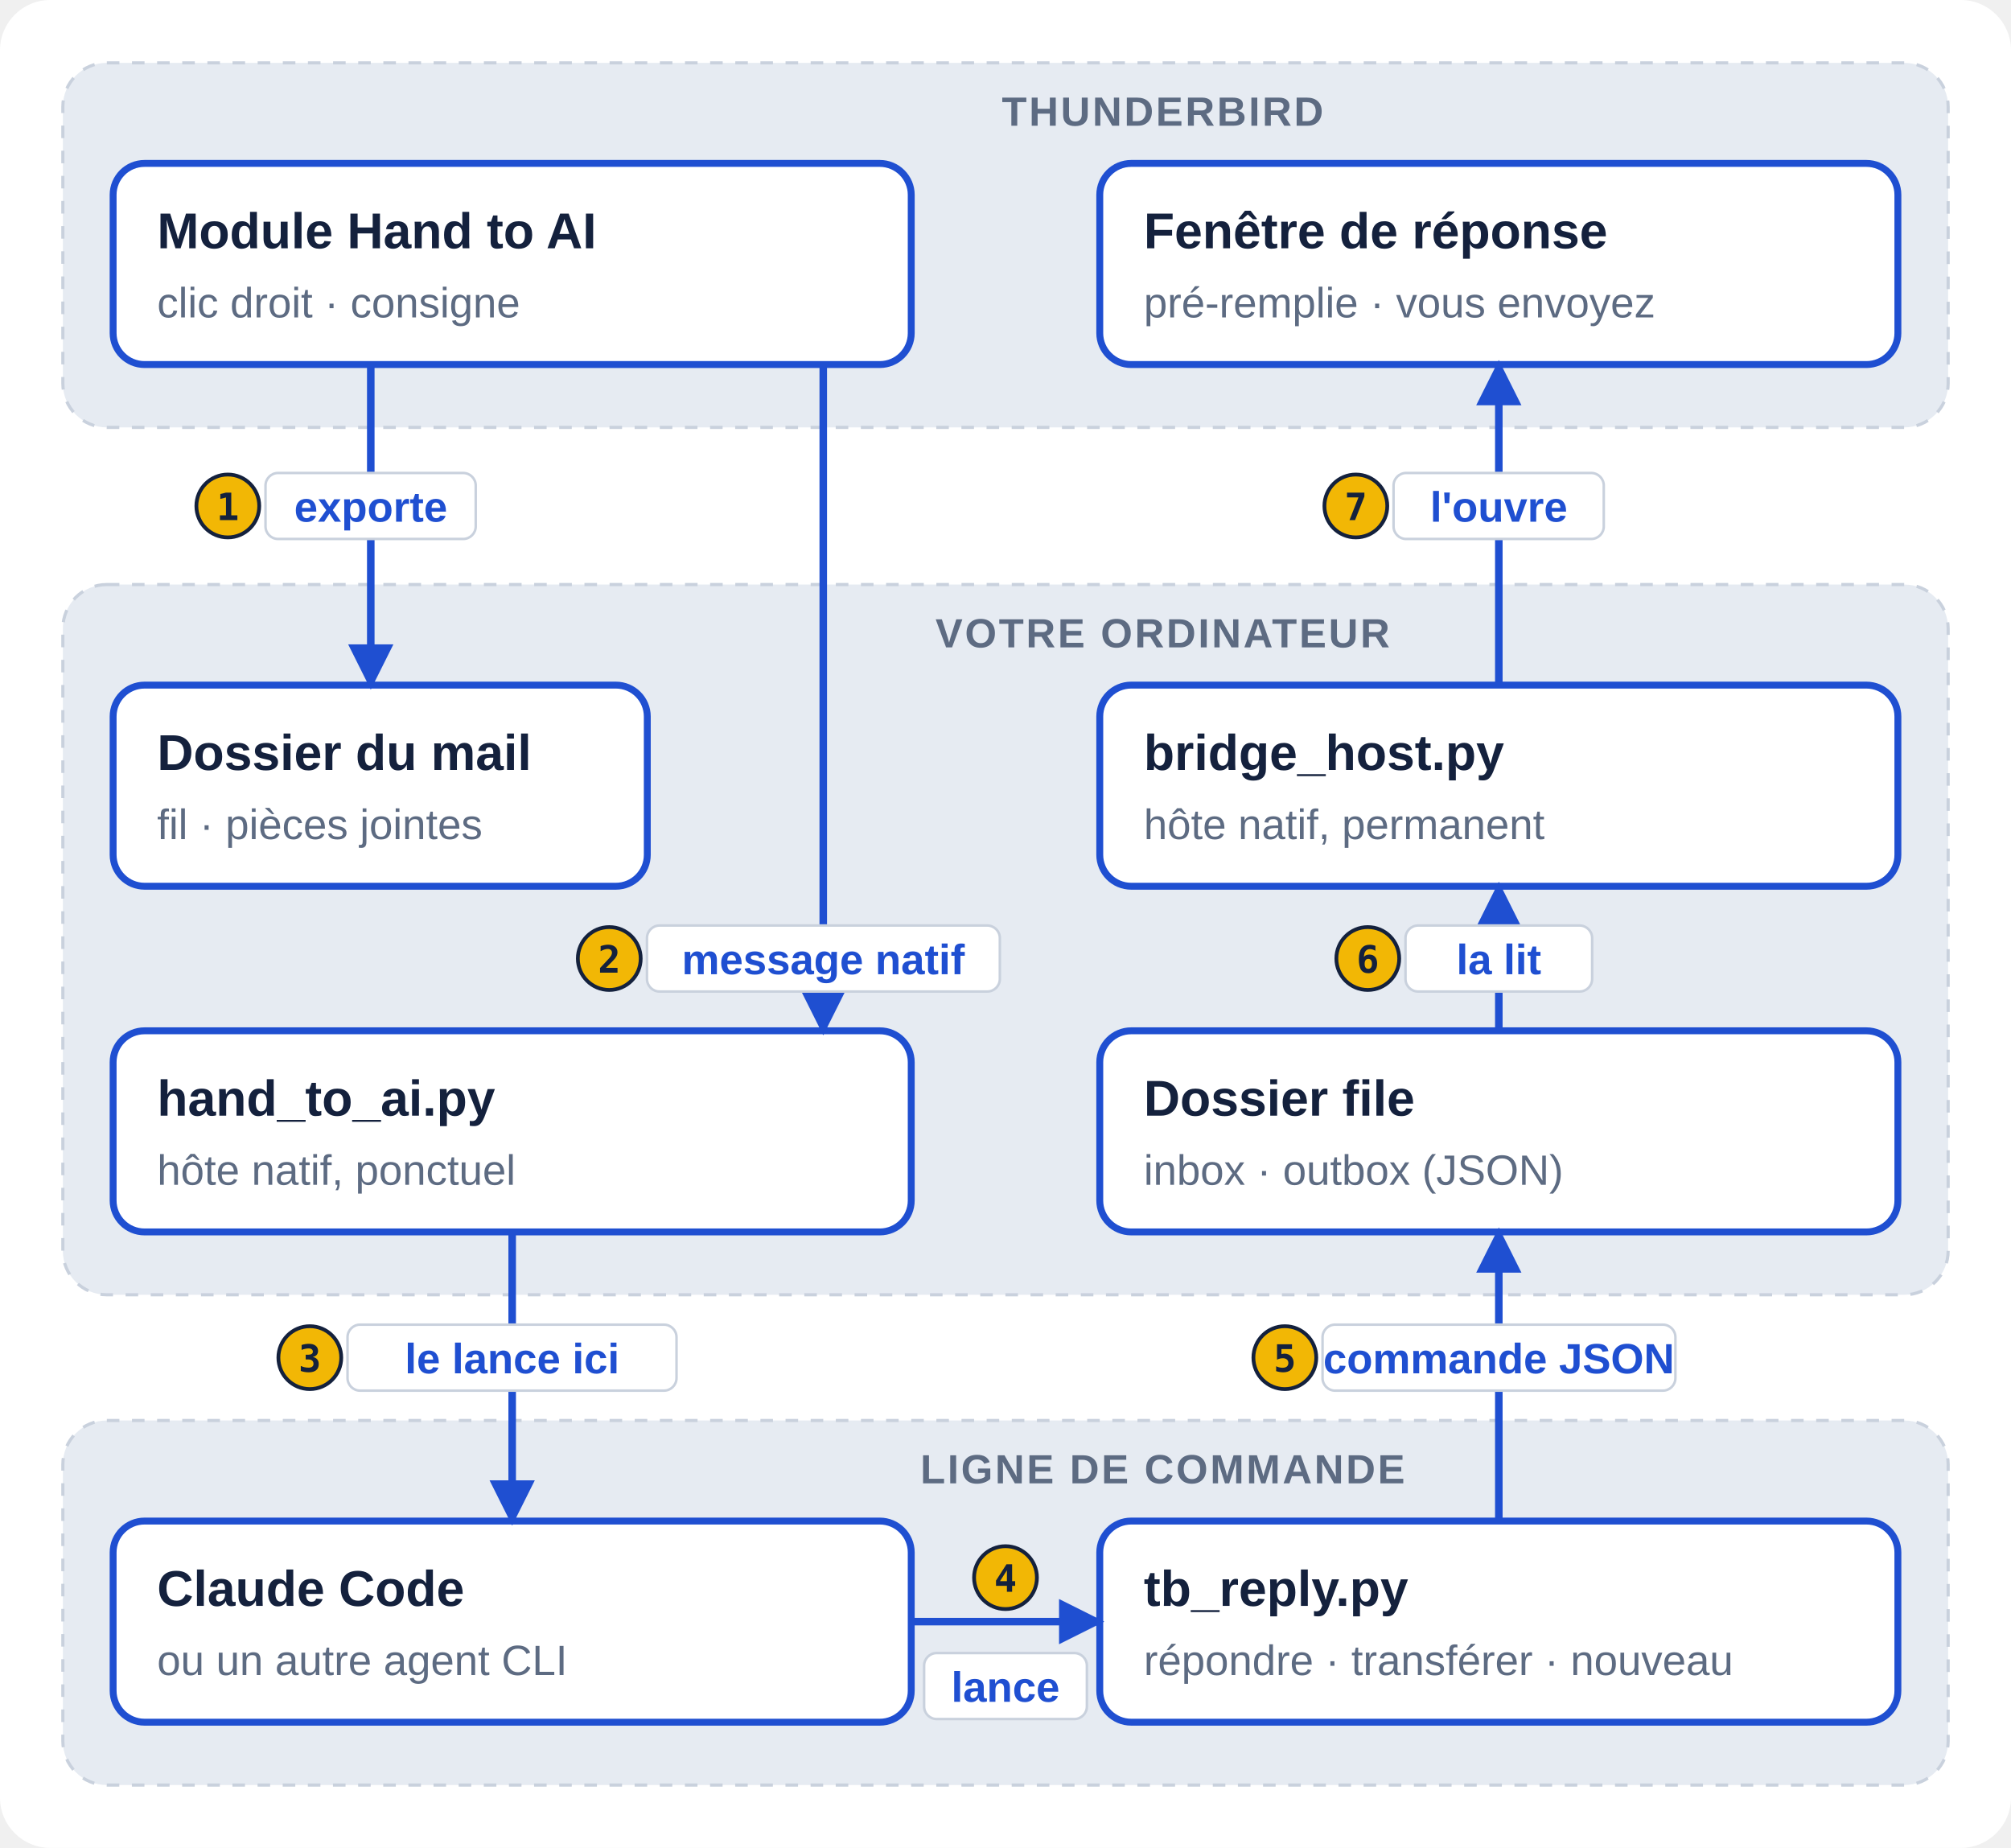
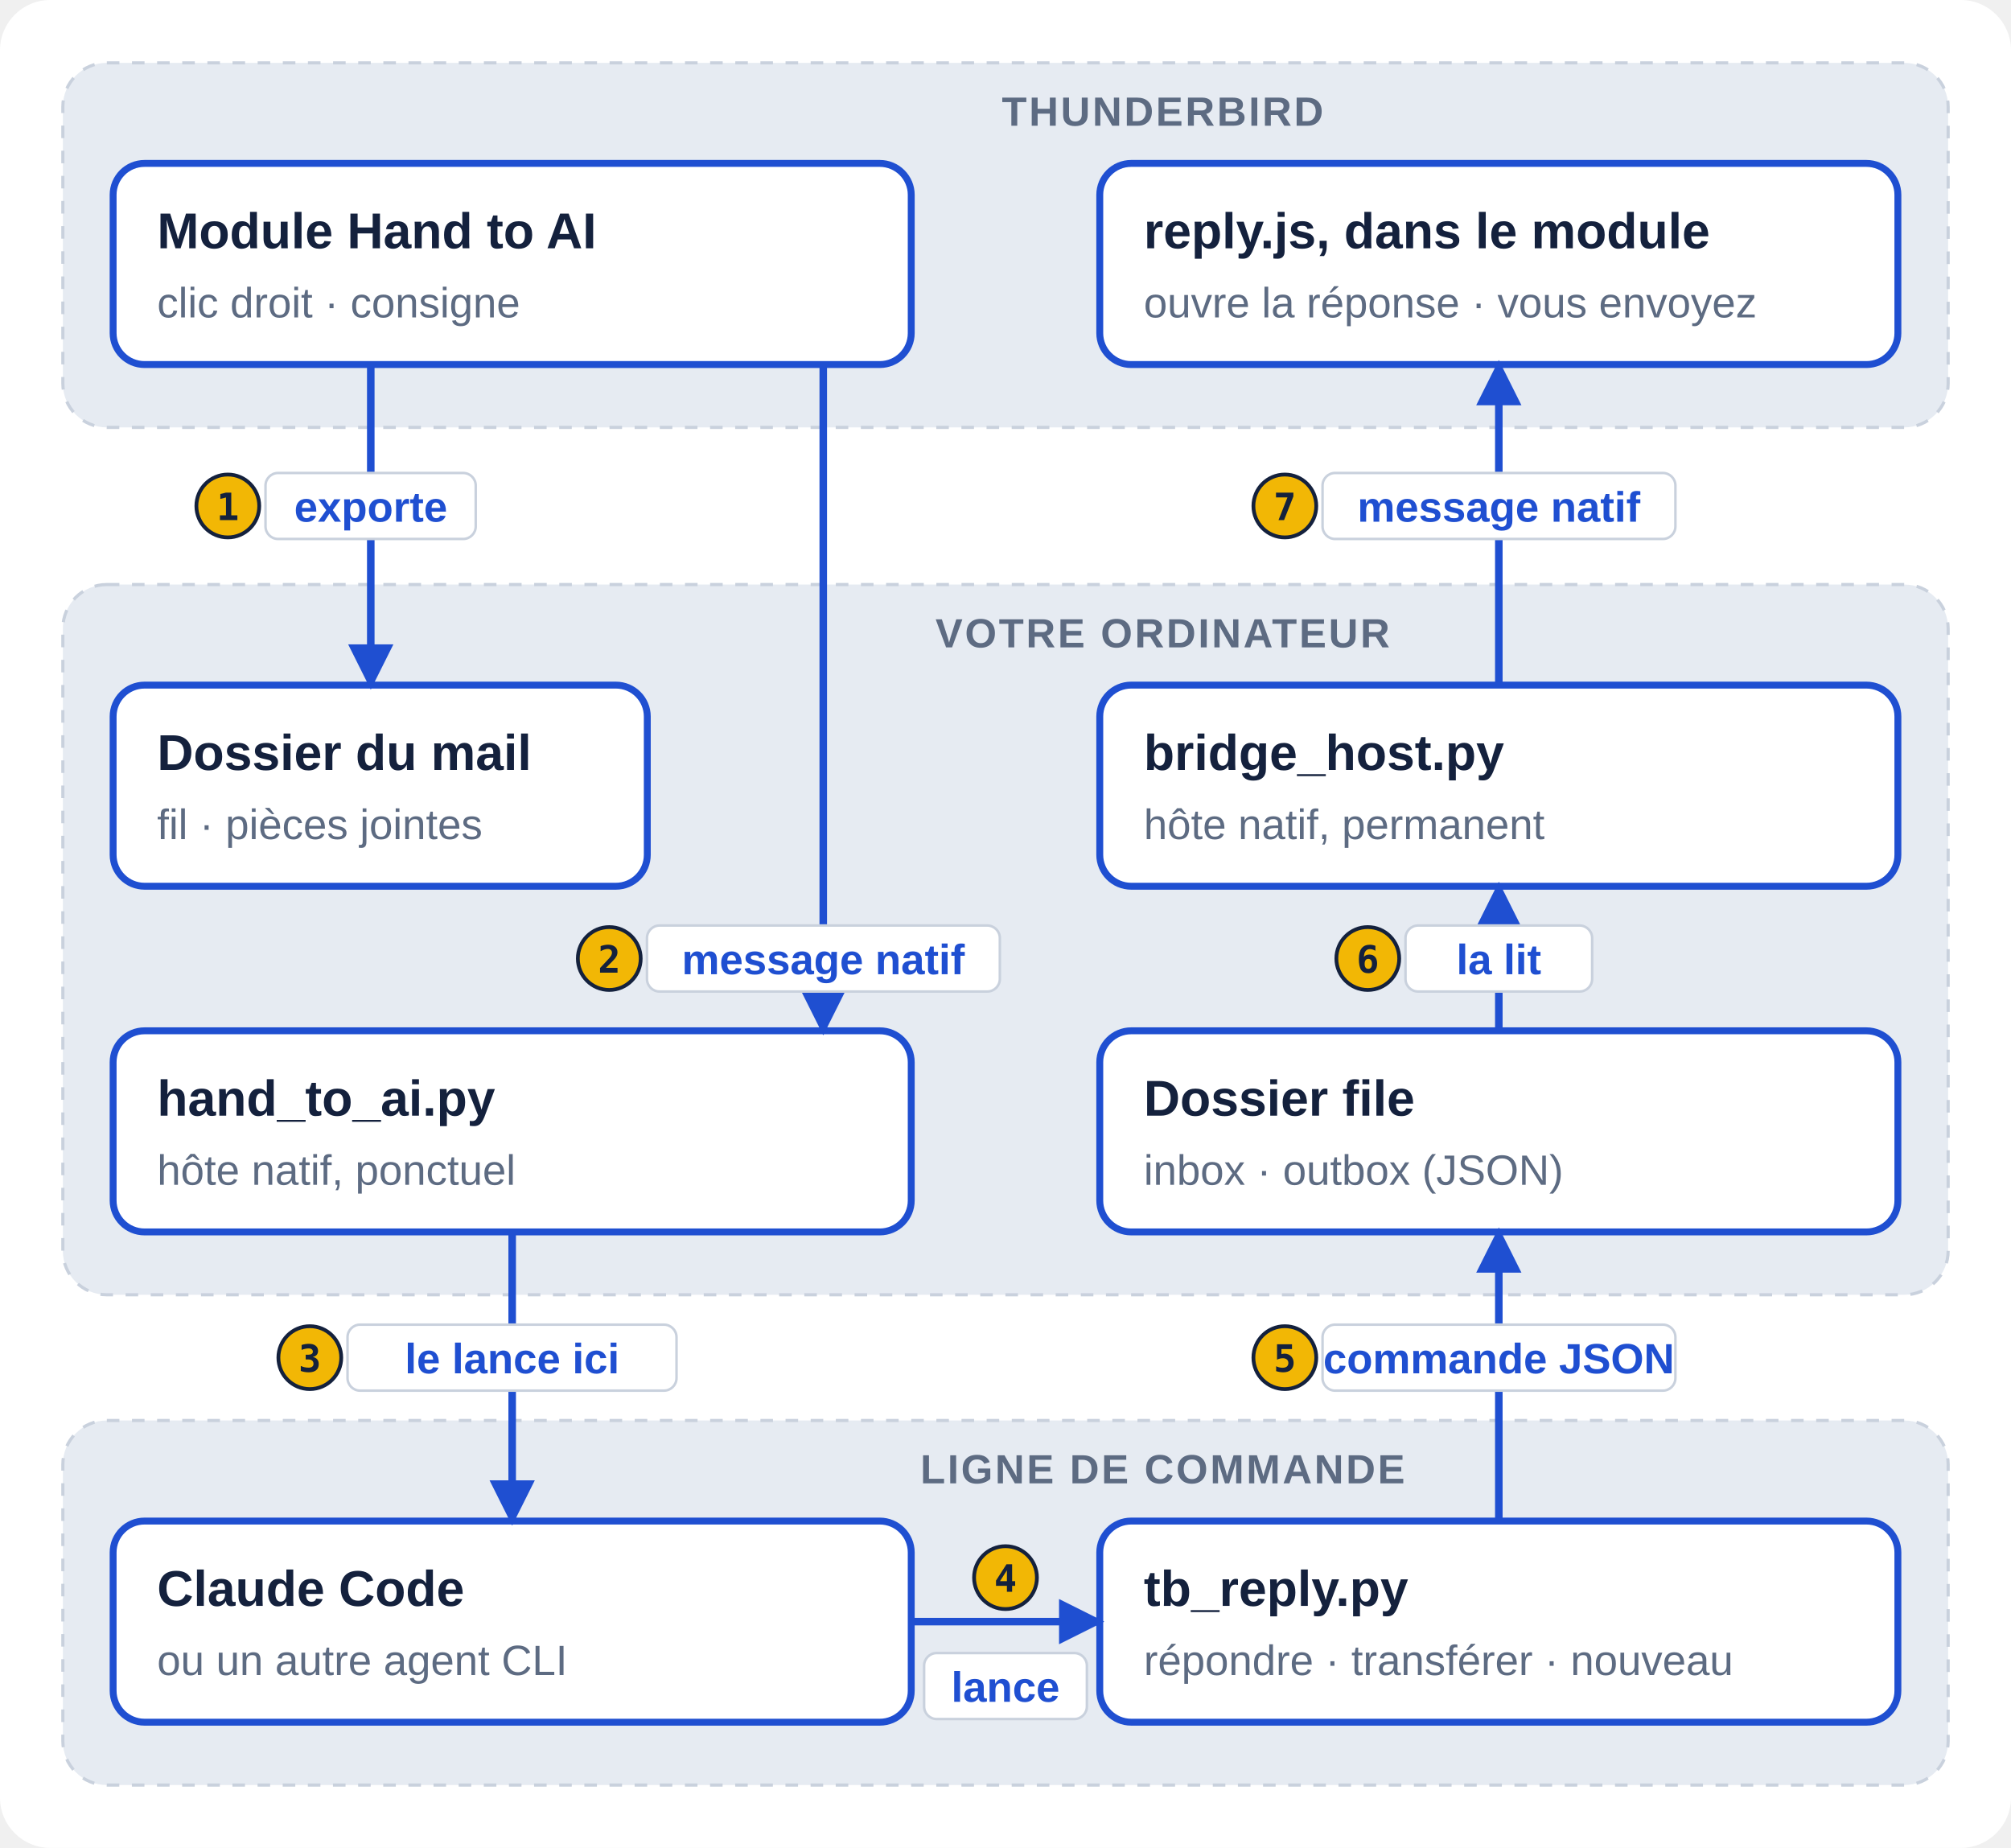
<svg xmlns="http://www.w3.org/2000/svg" viewBox="0 0 640 588" width="640" height="588" font-family="IBM Plex Sans, Segoe UI, Helvetica Neue, Arial, sans-serif" role="img" aria-label="De Thunderbird à l'agent IA, et retour : architecture">
  <defs>
    <marker id="a" viewBox="0 0 10 10" refX="9" refY="5" markerWidth="6" markerHeight="6" orient="auto-start-reverse">
      <path d="M0 0L10 5L0 10z" fill="#1f4fd1" />
    </marker>
  </defs>
  <rect width="640" height="588" rx="16" fill="#ffffff" />
  <rect x="20" y="20" width="600" height="116" rx="14" fill="#e6ebf2" stroke="#c9d1dd" stroke-dasharray="4 4" />
  <text x="370" y="40" text-anchor="middle" fill="#5d6b82" font-size="13" font-weight="600" letter-spacing=".7">THUNDERBIRD</text>
  <rect x="20" y="186" width="600" height="226" rx="14" fill="#e6ebf2" stroke="#c9d1dd" stroke-dasharray="4 4" />
  <text x="370" y="206" text-anchor="middle" fill="#5d6b82" font-size="13" font-weight="600" letter-spacing=".7">VOTRE ORDINATEUR</text>
  <rect x="20" y="452" width="600" height="116" rx="14" fill="#e6ebf2" stroke="#c9d1dd" stroke-dasharray="4 4" />
  <text x="370" y="472" text-anchor="middle" fill="#5d6b82" font-size="13" font-weight="600" letter-spacing=".7">LIGNE DE COMMANDE</text>
  <g id="box0">
    <rect x="36" y="52" width="254" height="64" rx="10" fill="#fff" stroke="#1f4fd1" stroke-width="2.2" />
    <text x="50" y="79" fill="#14213d" font-size="16" font-weight="600">Module Hand to AI</text>
    <text x="50" y="101" fill="#5d6b82" font-size="13.5">clic droit · consigne</text>
  </g>
  <g id="box1">
    <rect x="350" y="52" width="254" height="64" rx="10" fill="#fff" stroke="#1f4fd1" stroke-width="2.2" />
-     <text x="364" y="79" fill="#14213d" font-size="16" font-weight="600">Fenêtre de réponse</text>
-     <text x="364" y="101" fill="#5d6b82" font-size="13.5">pré-remplie · vous envoyez</text>
+     <text x="364" y="79" fill="#14213d" font-size="16" font-weight="600">reply.js, dans le module</text>
+     <text x="364" y="101" fill="#5d6b82" font-size="13.5">ouvre la réponse · vous envoyez</text>
  </g>
  <g id="box2">
    <rect x="36" y="218" width="170" height="64" rx="10" fill="#fff" stroke="#1f4fd1" stroke-width="2.2" />
    <text x="50" y="245" fill="#14213d" font-size="16" font-weight="600">Dossier du mail</text>
    <text x="50" y="267" fill="#5d6b82" font-size="13.5">fil · pièces jointes</text>
  </g>
  <g id="box3">
    <rect x="36" y="328" width="254" height="64" rx="10" fill="#fff" stroke="#1f4fd1" stroke-width="2.2" />
    <text x="50" y="355" fill="#14213d" font-size="16" font-weight="600">hand_to_ai.py</text>
    <text x="50" y="377" fill="#5d6b82" font-size="13.5">hôte natif, ponctuel</text>
  </g>
  <g id="box4">
    <rect x="350" y="218" width="254" height="64" rx="10" fill="#fff" stroke="#1f4fd1" stroke-width="2.2" />
    <text x="364" y="245" fill="#14213d" font-size="16" font-weight="600">bridge_host.py</text>
    <text x="364" y="267" fill="#5d6b82" font-size="13.5">hôte natif, permanent</text>
  </g>
  <g id="box5">
    <rect x="350" y="328" width="254" height="64" rx="10" fill="#fff" stroke="#1f4fd1" stroke-width="2.2" />
    <text x="364" y="355" fill="#14213d" font-size="16" font-weight="600">Dossier file</text>
    <text x="364" y="377" fill="#5d6b82" font-size="13.5">inbox · outbox (JSON)</text>
  </g>
  <g id="box6">
    <rect x="36" y="484" width="254" height="64" rx="10" fill="#fff" stroke="#1f4fd1" stroke-width="2.2" />
    <text x="50" y="511" fill="#14213d" font-size="16" font-weight="600">Claude Code</text>
    <text x="50" y="533" fill="#5d6b82" font-size="13.5">ou un autre agent CLI</text>
  </g>
  <g id="box7">
    <rect x="350" y="484" width="254" height="64" rx="10" fill="#fff" stroke="#1f4fd1" stroke-width="2.2" />
    <text x="364" y="511" fill="#14213d" font-size="16" font-weight="600">tb_reply.py</text>
    <text x="364" y="533" fill="#5d6b82" font-size="13.5">répondre · transférer · nouveau</text>
  </g>
  <g id="ar0" class="ar">
    <path d="M118 116L118 218" fill="none" stroke="#1f4fd1" stroke-width="2.4" marker-end="url(#a)" />
    <rect x="84.5" y="150.5" width="66.9" height="21" rx="4" fill="#fff" stroke="#c9d1dd" stroke-width=".8" />
    <text x="118" y="166" text-anchor="middle" fill="#1f4fd1" font-size="13.5" font-weight="600">exporte</text>
    <circle cx="72.5" cy="161" r="10" fill="#f2b705" stroke="#14213d" stroke-width="1.2" />
    <text x="72.5" y="165.5" text-anchor="middle" fill="#14213d" font-size="12" font-weight="700" font-family="IBM Plex Mono, Consolas, monospace">1</text>
  </g>
  <g id="ar1" class="ar">
    <path d="M262 116L262 328" fill="none" stroke="#1f4fd1" stroke-width="2.4" marker-end="url(#a)" />
    <rect x="205.9" y="294.5" width="112.3" height="21" rx="4" fill="#fff" stroke="#c9d1dd" stroke-width=".8" />
    <text x="262" y="310" text-anchor="middle" fill="#1f4fd1" font-size="13.5" font-weight="600">message natif</text>
    <circle cx="193.9" cy="305" r="10" fill="#f2b705" stroke="#14213d" stroke-width="1.2" />
    <text x="193.9" y="309.5" text-anchor="middle" fill="#14213d" font-size="12" font-weight="700" font-family="IBM Plex Mono, Consolas, monospace">2</text>
  </g>
  <g id="ar2" class="ar">
    <path d="M163 392L163 484" fill="none" stroke="#1f4fd1" stroke-width="2.4" marker-end="url(#a)" />
    <rect x="110.6" y="421.5" width="104.7" height="21" rx="4" fill="#fff" stroke="#c9d1dd" stroke-width=".8" />
    <text x="163" y="437" text-anchor="middle" fill="#1f4fd1" font-size="13.5" font-weight="600">le lance ici</text>
    <circle cx="98.6" cy="432" r="10" fill="#f2b705" stroke="#14213d" stroke-width="1.2" />
    <text x="98.6" y="436.5" text-anchor="middle" fill="#14213d" font-size="12" font-weight="700" font-family="IBM Plex Mono, Consolas, monospace">3</text>
  </g>
  <g id="ar3" class="ar">
    <path d="M290 516L350 516" fill="none" stroke="#1f4fd1" stroke-width="2.4" marker-end="url(#a)" />
    <rect x="294.1" y="526" width="51.8" height="21" rx="4" fill="#fff" stroke="#c9d1dd" stroke-width=".8" />
    <text x="320" y="541.5" text-anchor="middle" fill="#1f4fd1" font-size="13.5" font-weight="600">lance</text>
    <circle cx="320" cy="502" r="10" fill="#f2b705" stroke="#14213d" stroke-width="1.2" />
    <text x="320" y="506.5" text-anchor="middle" fill="#14213d" font-size="12" font-weight="700" font-family="IBM Plex Mono, Consolas, monospace">4</text>
  </g>
  <g id="ar4" class="ar">
    <path d="M477 484L477 392" fill="none" stroke="#1f4fd1" stroke-width="2.4" marker-end="url(#a)" />
    <rect x="420.9" y="421.5" width="112.3" height="21" rx="4" fill="#fff" stroke="#c9d1dd" stroke-width=".8" />
    <text x="477" y="437" text-anchor="middle" fill="#1f4fd1" font-size="13.5" font-weight="600">commande JSON</text>
    <circle cx="408.9" cy="432" r="10" fill="#f2b705" stroke="#14213d" stroke-width="1.2" />
    <text x="408.9" y="436.5" text-anchor="middle" fill="#14213d" font-size="12" font-weight="700" font-family="IBM Plex Mono, Consolas, monospace">5</text>
  </g>
  <g id="ar5" class="ar">
    <path d="M477 328L477 282" fill="none" stroke="#1f4fd1" stroke-width="2.4" marker-end="url(#a)" />
    <rect x="447.3" y="294.5" width="59.4" height="21" rx="4" fill="#fff" stroke="#c9d1dd" stroke-width=".8" />
    <text x="477" y="310" text-anchor="middle" fill="#1f4fd1" font-size="13.5" font-weight="600">la lit</text>
    <circle cx="435.3" cy="305" r="10" fill="#f2b705" stroke="#14213d" stroke-width="1.2" />
    <text x="435.3" y="309.5" text-anchor="middle" fill="#14213d" font-size="12" font-weight="700" font-family="IBM Plex Mono, Consolas, monospace">6</text>
  </g>
  <g id="ar6" class="ar">
    <path d="M477 218L477 116" fill="none" stroke="#1f4fd1" stroke-width="2.4" marker-end="url(#a)" />
-     <rect x="443.5" y="150.5" width="66.9" height="21" rx="4" fill="#fff" stroke="#c9d1dd" stroke-width=".8" />
-     <text x="477" y="166" text-anchor="middle" fill="#1f4fd1" font-size="13.5" font-weight="600">l'ouvre</text>
-     <circle cx="431.5" cy="161" r="10" fill="#f2b705" stroke="#14213d" stroke-width="1.2" />
-     <text x="431.5" y="165.5" text-anchor="middle" fill="#14213d" font-size="12" font-weight="700" font-family="IBM Plex Mono, Consolas, monospace">7</text>
+     <rect x="420.9" y="150.5" width="112.3" height="21" rx="4" fill="#fff" stroke="#c9d1dd" stroke-width=".8" />
+     <text x="477" y="166" text-anchor="middle" fill="#1f4fd1" font-size="13.5" font-weight="600">message natif</text>
+     <circle cx="408.9" cy="161" r="10" fill="#f2b705" stroke="#14213d" stroke-width="1.2" />
+     <text x="408.9" y="165.5" text-anchor="middle" fill="#14213d" font-size="12" font-weight="700" font-family="IBM Plex Mono, Consolas, monospace">7</text>
  </g>
</svg>
